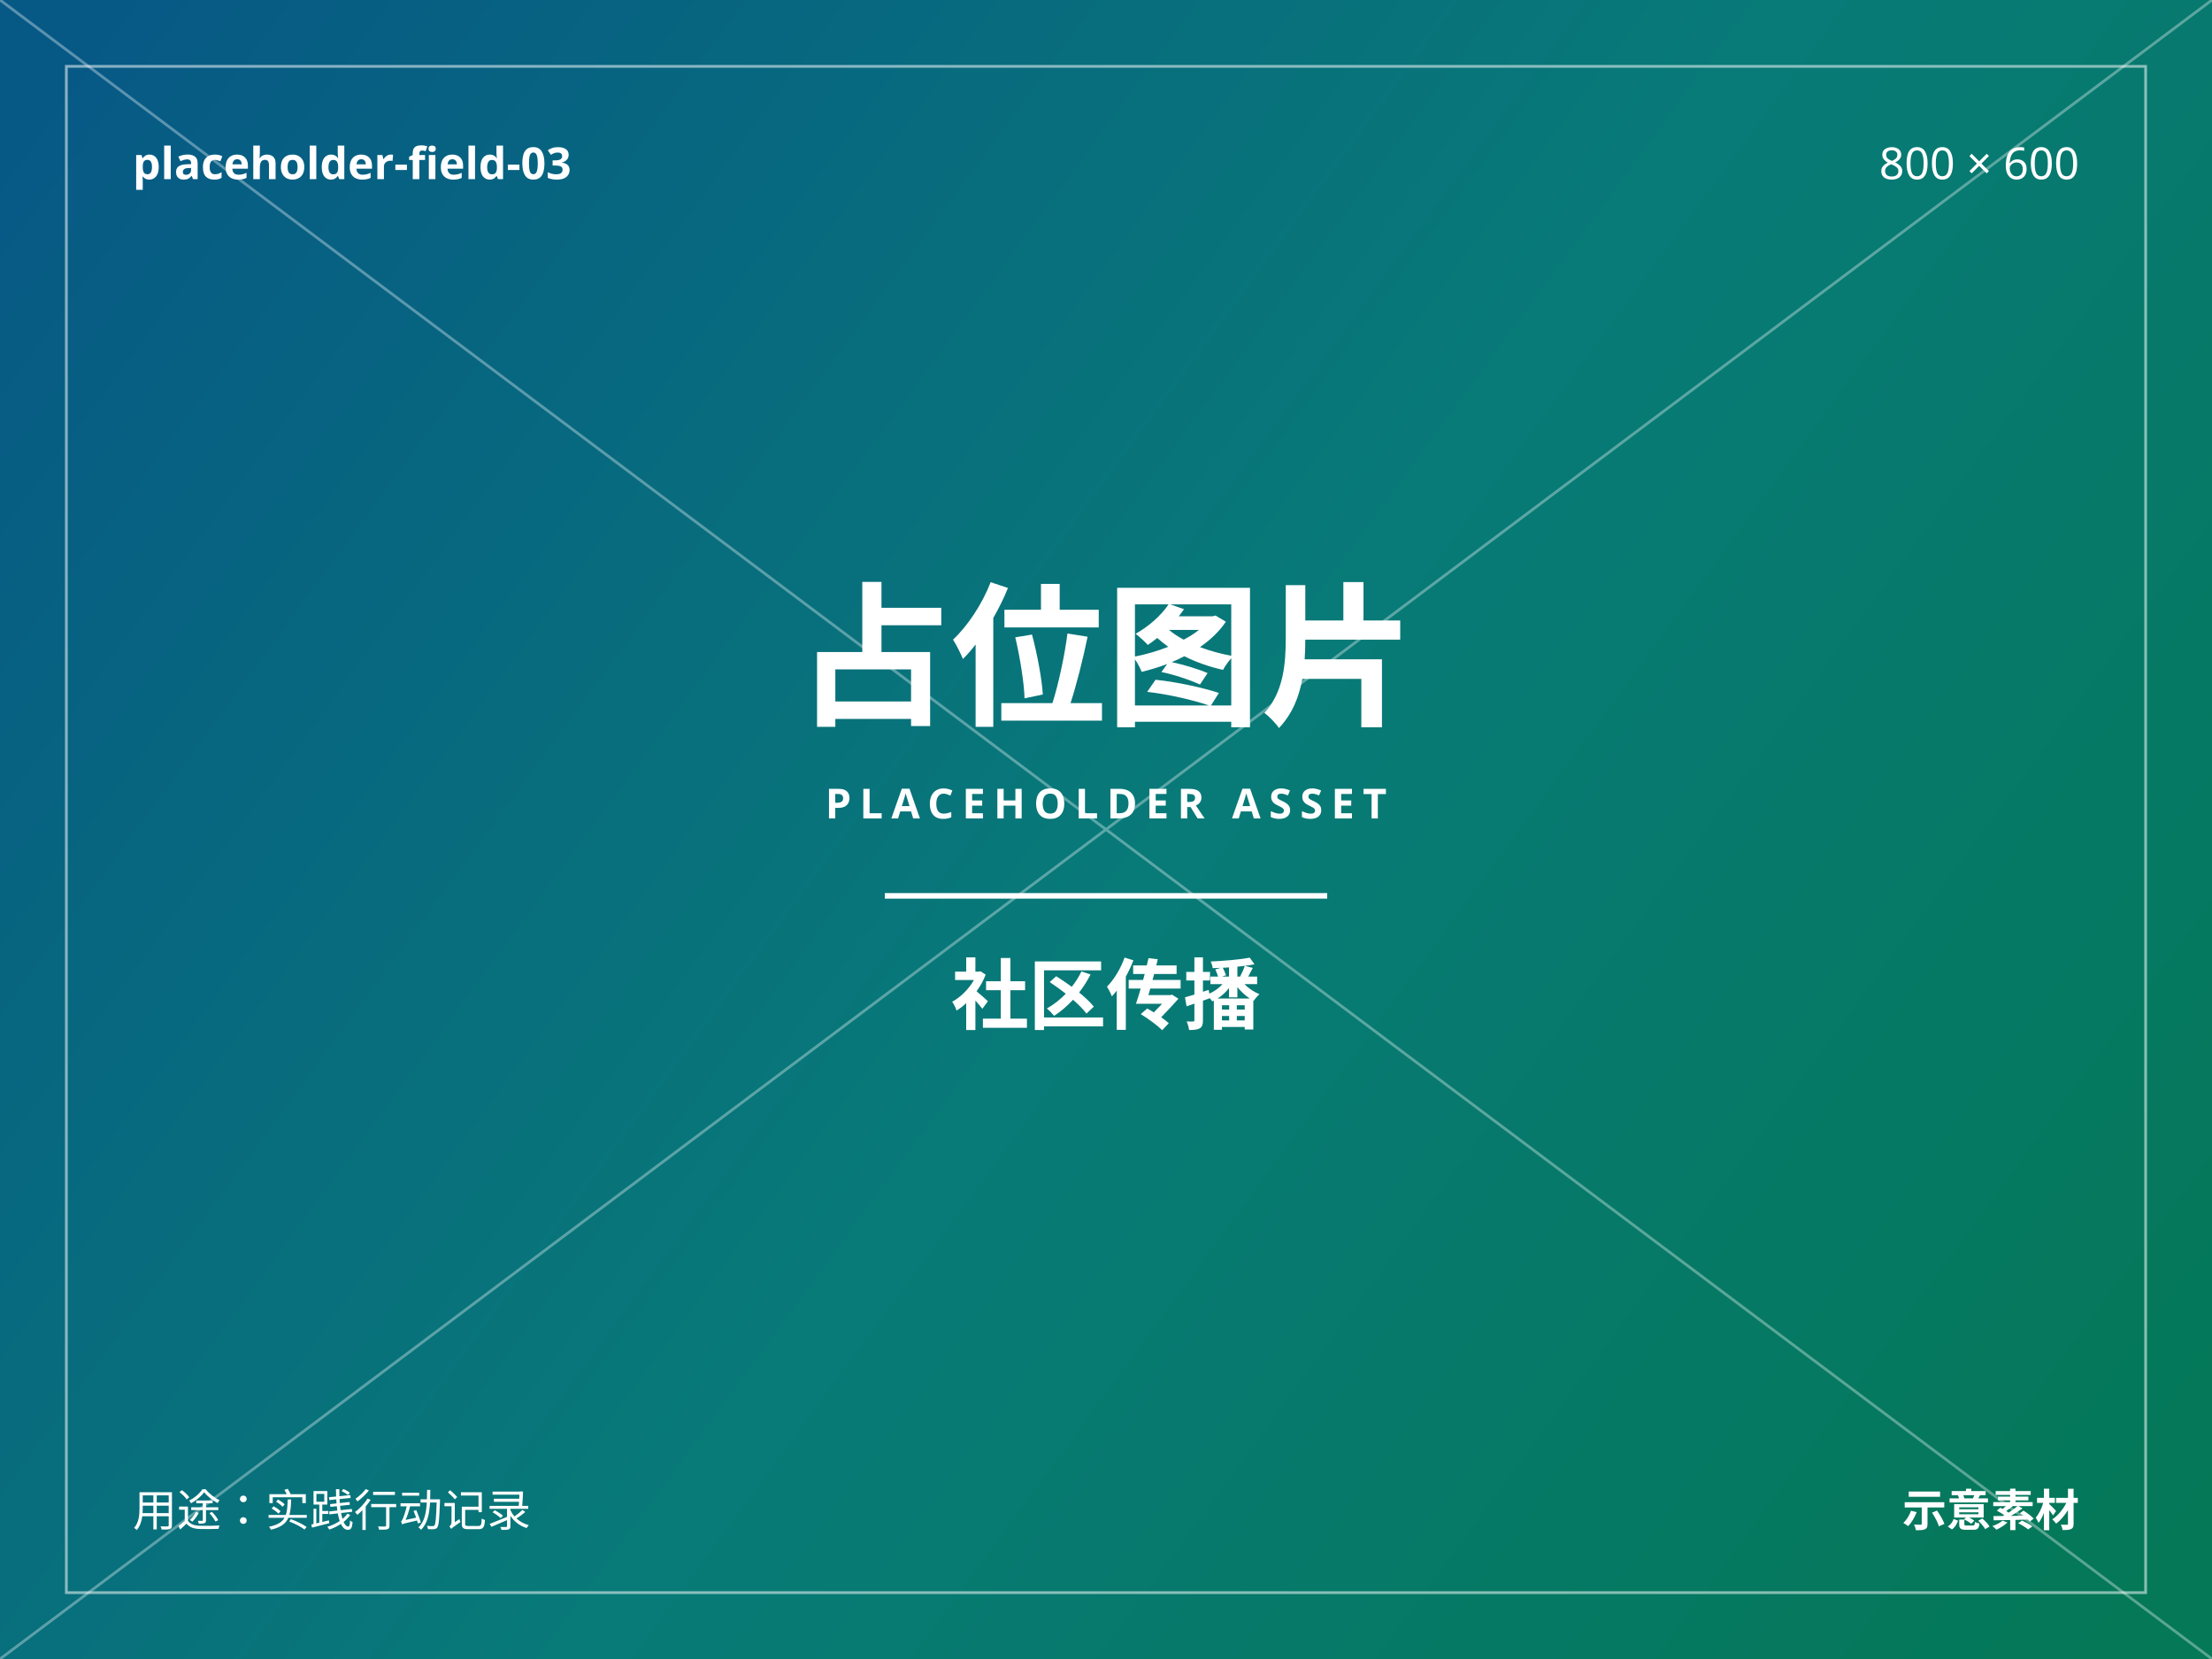
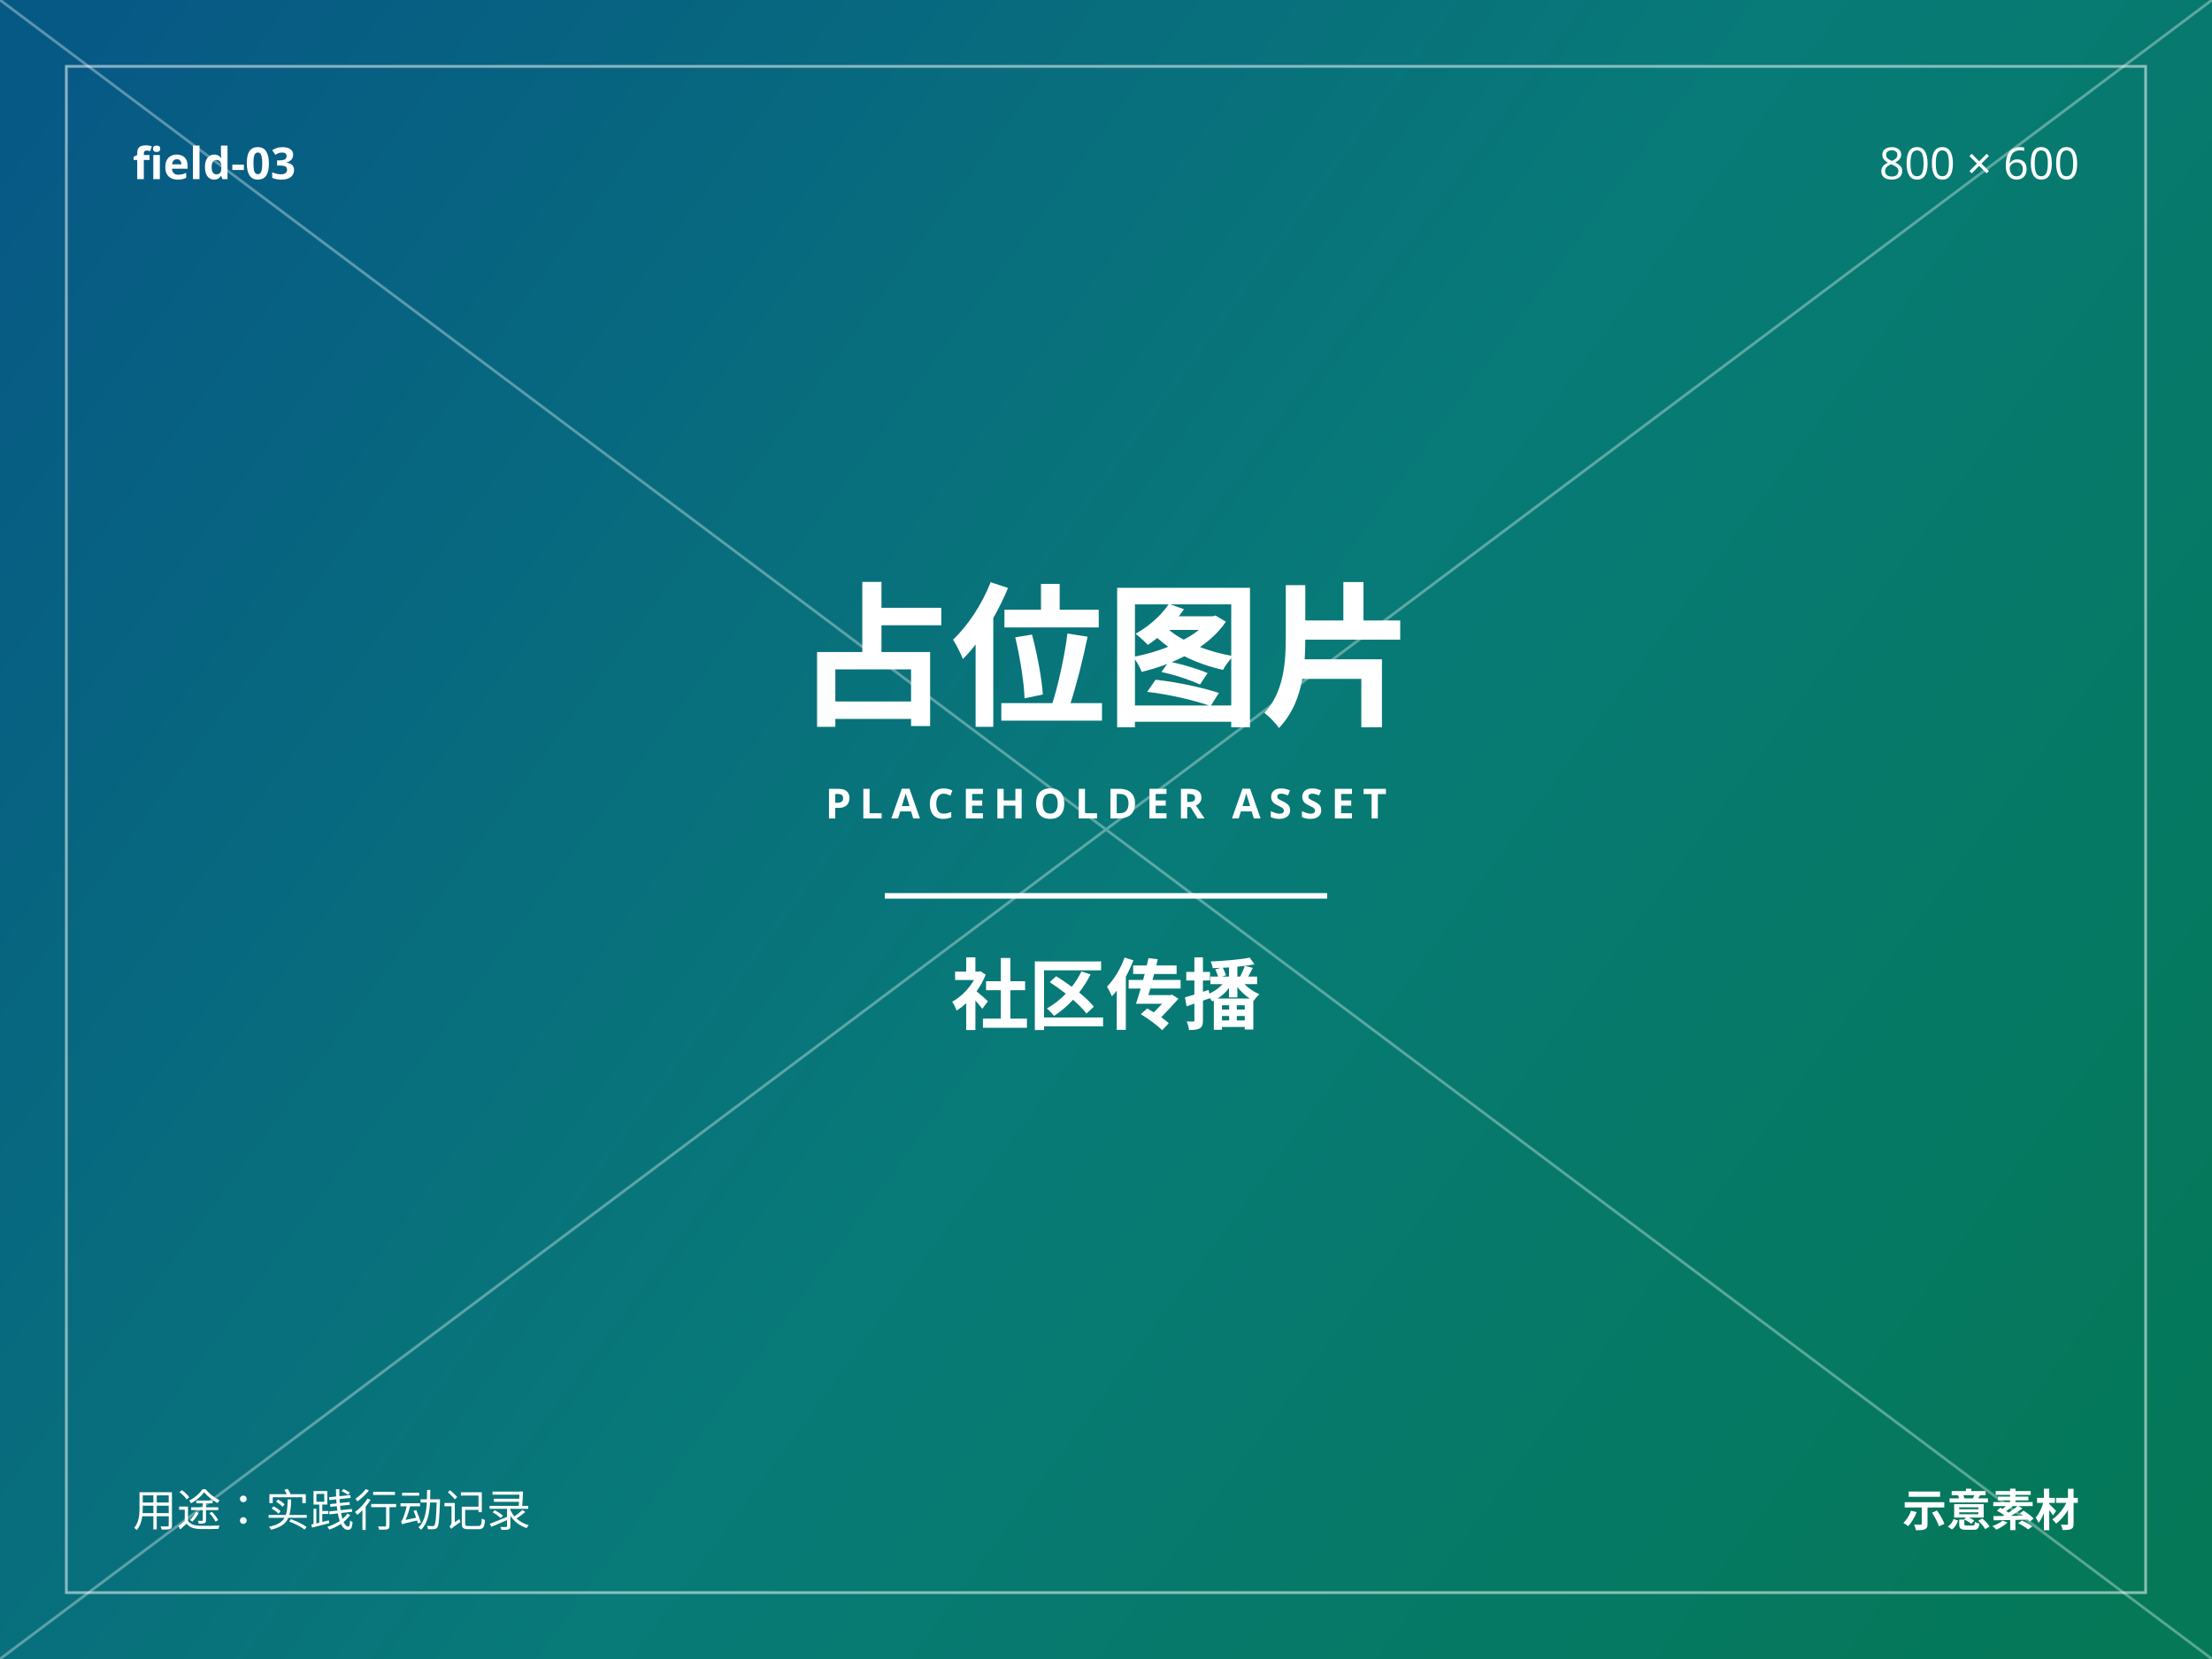
<svg xmlns="http://www.w3.org/2000/svg" width="800" height="600" viewBox="0 0 800 600" role="img" aria-labelledby="title description" data-placeholder-artwork="true">
  <defs>
    <linearGradient id="placeholder-gradient" x1="24" y1="24" x2="776" y2="576" gradientUnits="userSpaceOnUse">
      <stop offset="0" stop-color="#075985" />
      <stop offset="0.52" stop-color="#087A78" />
      <stop offset="1" stop-color="#047857" />
    </linearGradient>
  </defs>
  <rect width="800" height="600" fill="url(#placeholder-gradient)" />
  <g fill="none" stroke="#FFFFFF" stroke-width="1" opacity="0.34" data-placeholder-cross-lines="true">
    <path d="M0 0 800 600" />
    <path d="M800 0 0 600" />
  </g>
  <rect x="24" y="24" width="752" height="552" fill="none" stroke="#FFFFFF" opacity="0.52" />
  <g fill="#FFFFFF" font-family="'Microsoft YaHei', 'PingFang SC', sans-serif">
-     <text x="48" y="64.8" font-size="16" font-weight="700">placeholder-field-03</text>
+     <text x="48" y="64.8" font-size="16" font-weight="700">field-03</text>
    <text x="752" y="64.8" font-size="16" text-anchor="end">800 × 600</text>
    <g text-anchor="middle">
      <text x="400" y="258" font-size="56" font-weight="800">占位图片</text>
      <text x="400" y="296" font-size="15" font-weight="700" letter-spacing="3">PLACEHOLDER ASSET</text>
      <line x1="320" y1="324" x2="480" y2="324" stroke="#FFFFFF" stroke-width="2" />
      <text x="400" y="370" font-size="28" font-weight="700">社区传播</text>
    </g>
    <text x="48" y="552" font-size="16">用途：实践行动记录</text>
    <text x="752" y="552" font-size="16" font-weight="700" text-anchor="end">示意素材</text>
  </g>
</svg>
